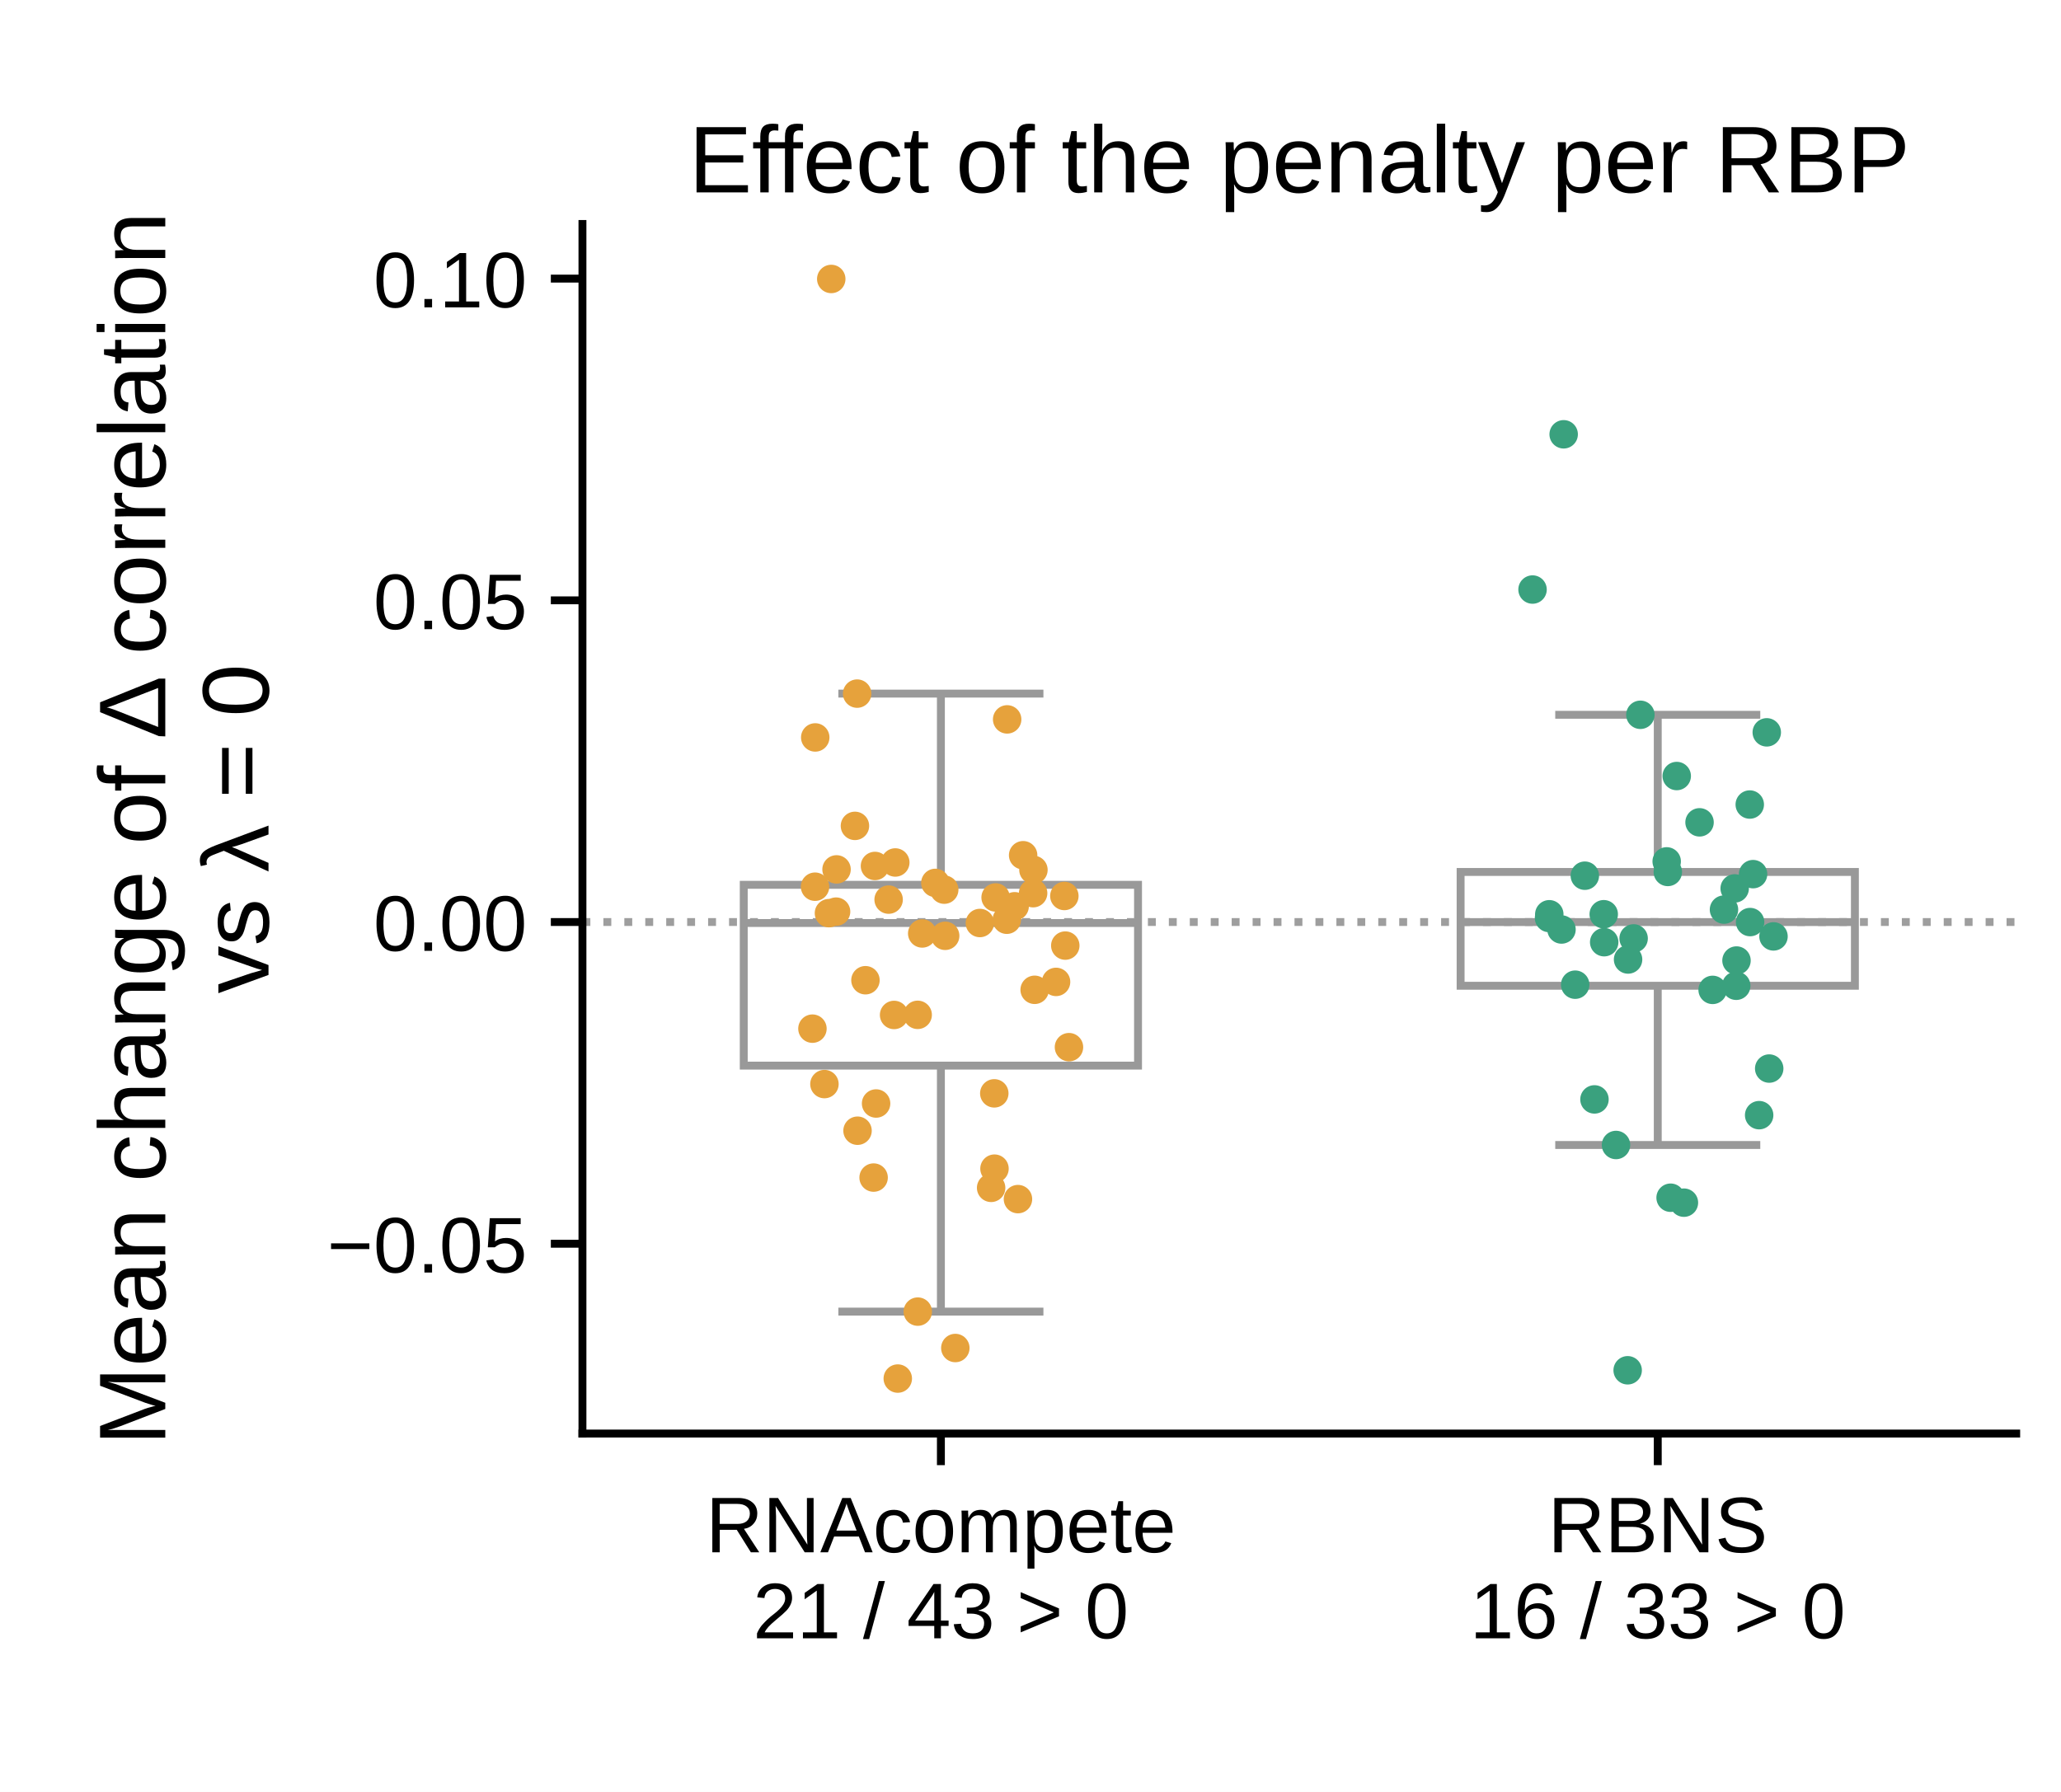
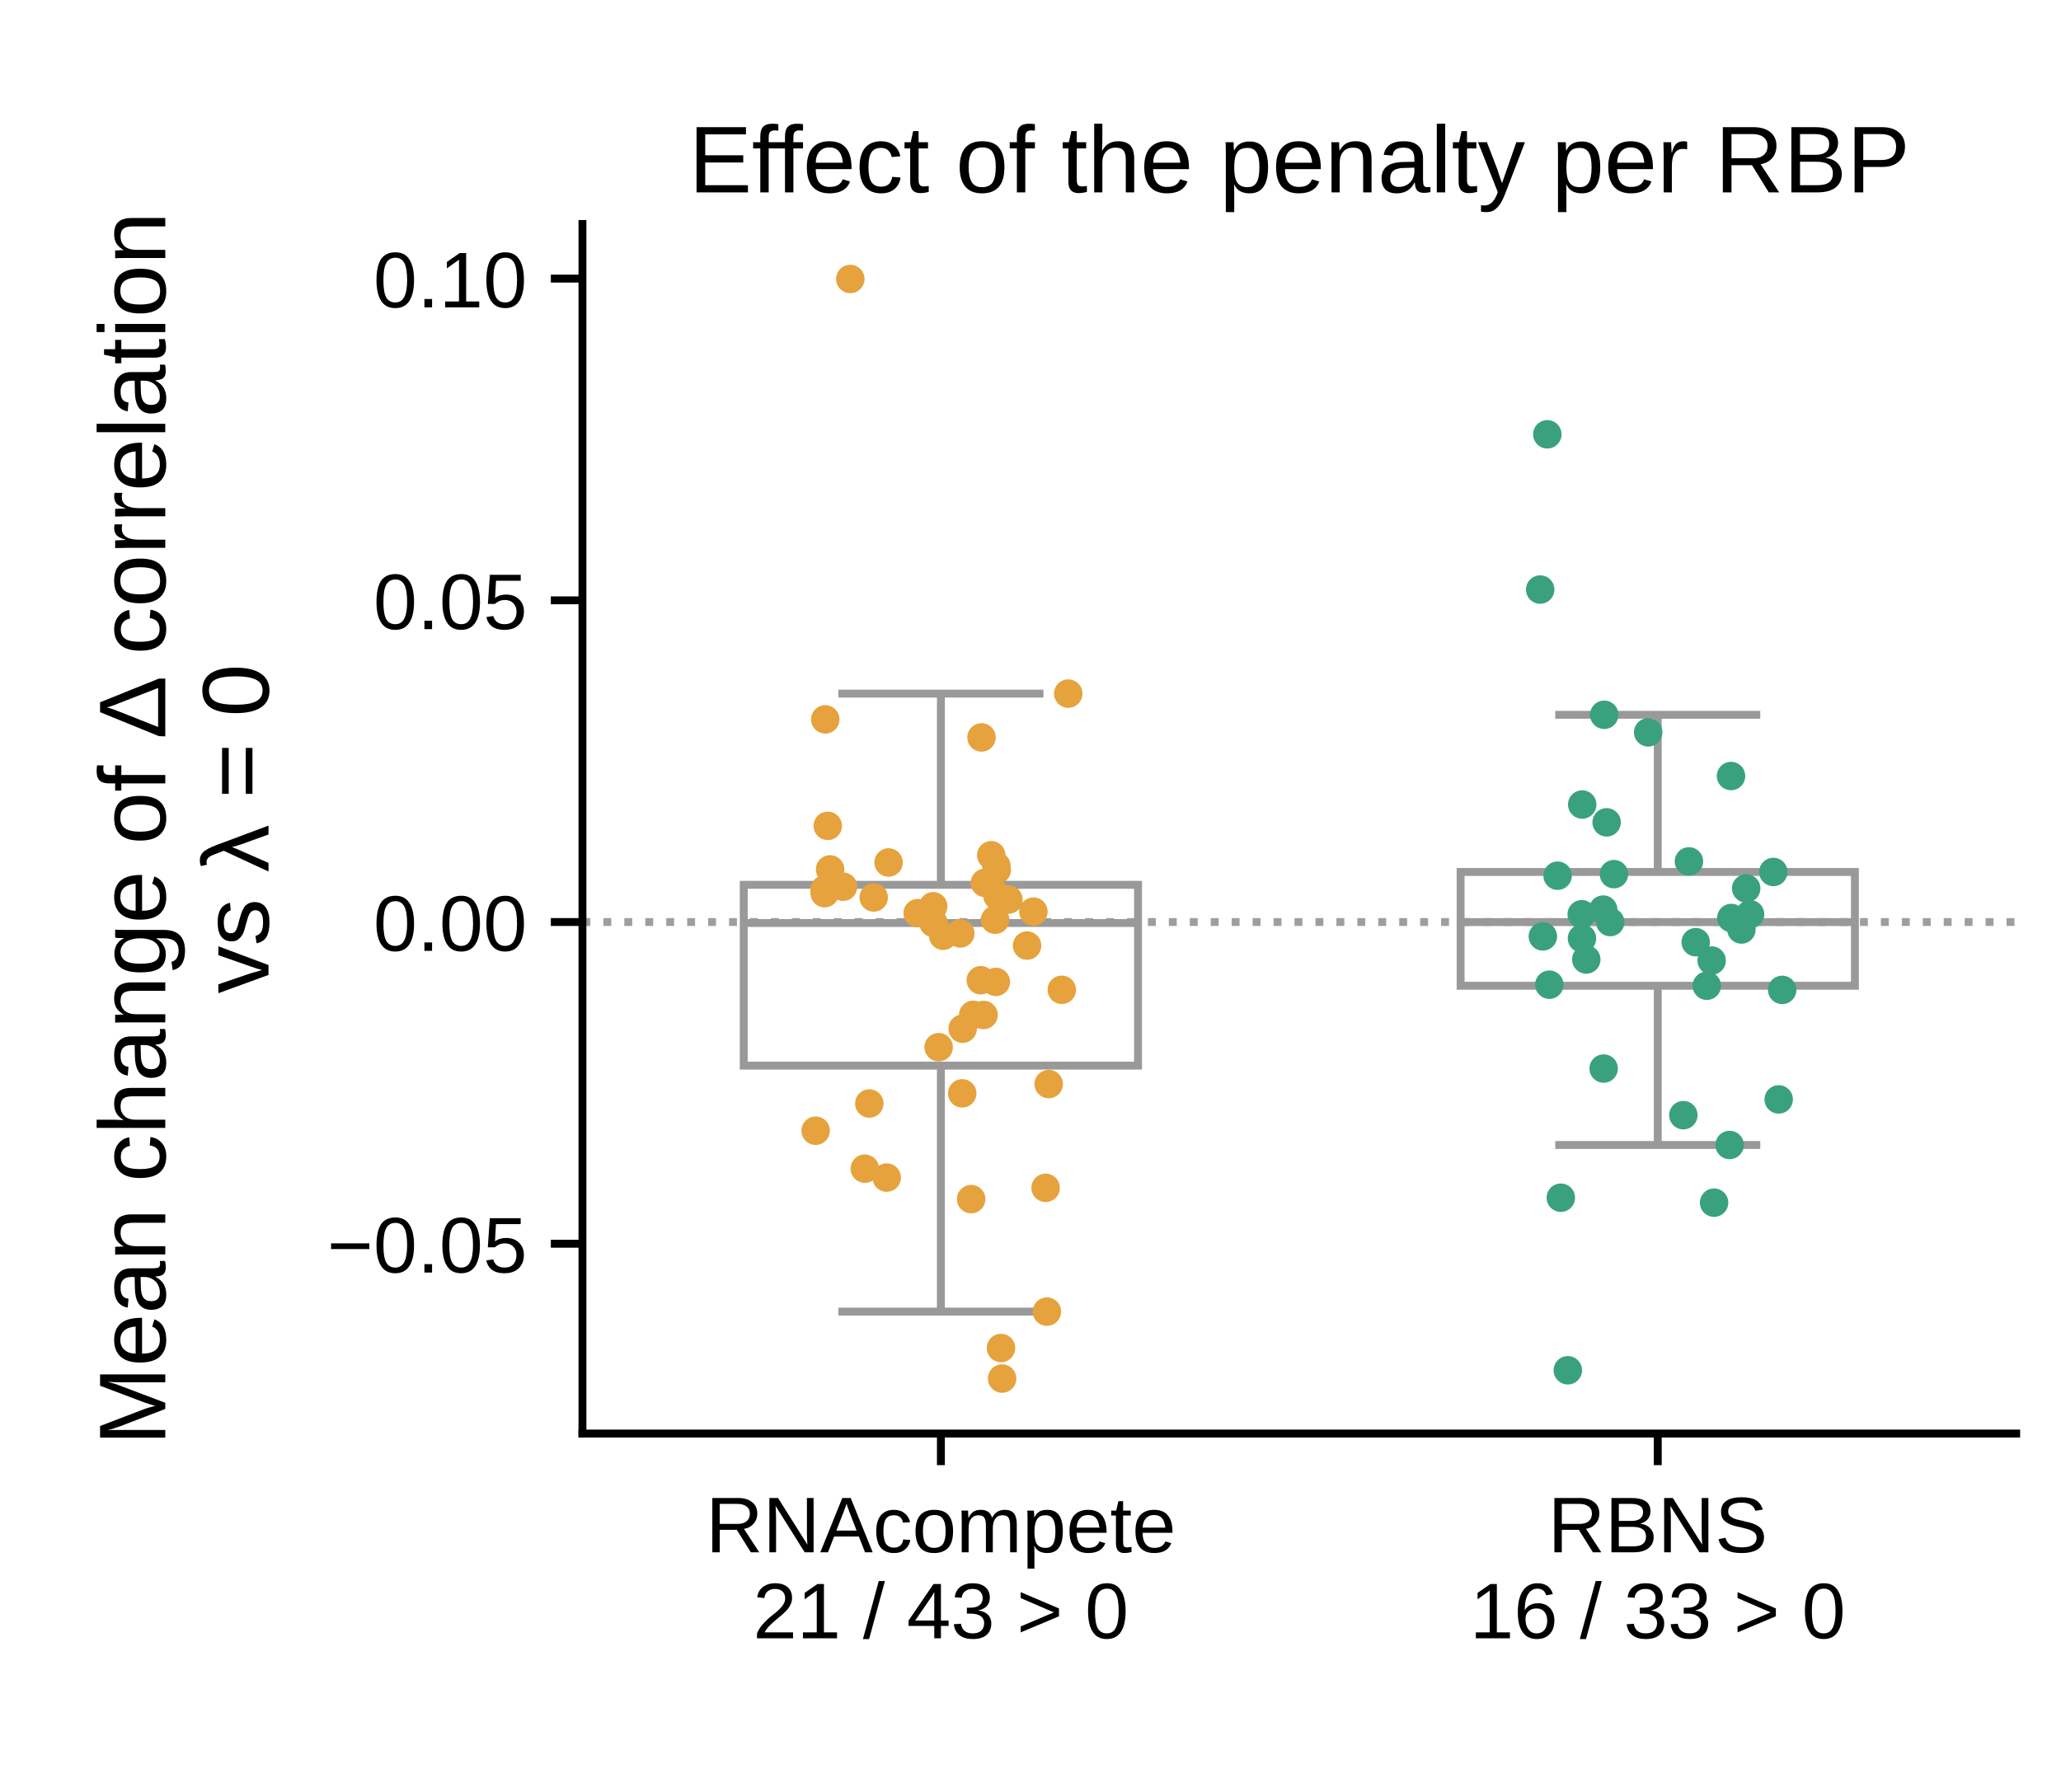
<svg xmlns="http://www.w3.org/2000/svg" xmlns:xlink="http://www.w3.org/1999/xlink" width="130.394pt" height="113.386pt" viewBox="0 0 130.394 113.386" version="1.1">
  <defs>
    <style type="text/css">*{stroke-linejoin: round; stroke-linecap: butt}</style>
  </defs>
  <g id="figure_1">
    <g id="patch_1">
      <path d="M 0 113.386  L 130.394 113.386  L 130.394 0  L 0 0  z " style="fill: #ffffff" />
    </g>
    <g id="axes_1">
      <g id="patch_2">
        <path d="M 36.85 90.709  L 127.559 90.709  L 127.559 14.173  L 36.85 14.173  z " style="fill: #ffffff" />
      </g>
      <g id="matplotlib.axis_1">
        <g id="xtick_1">
          <g id="line2d_1">
            <defs>
              <path id="me5752a31cb" d="M 0 0  L 0 2  " style="stroke: #000000; stroke-width: 0.5" />
            </defs>
            <g>
              <use xlink:href="#me5752a31cb" x="59.528" y="90.709" style="stroke: #000000; stroke-width: 0.5" />
            </g>
          </g>
          <g id="text_1">
            <text style="font-size: 5px; font-family: 'Arial', 'Helvetica', 'Liberation Sans', sans-serif" transform="translate(44.66115 98.22355)">RNAcompete</text>
            <text style="font-size: 5px; font-family: 'Arial', 'Helvetica', 'Liberation Sans', sans-serif" transform="translate(47.64357 103.6654)">21 / 43 &gt; 0</text>
          </g>
        </g>
        <g id="xtick_2">
          <g id="line2d_2">
            <g>
              <use xlink:href="#me5752a31cb" x="104.882" y="90.709" style="stroke: #000000; stroke-width: 0.5" />
            </g>
          </g>
          <g id="text_2">
            <text style="font-size: 5px; font-family: 'Arial', 'Helvetica', 'Liberation Sans', sans-serif" transform="translate(97.9358 98.22355)">RBNS</text>
            <text style="font-size: 5px; font-family: 'Arial', 'Helvetica', 'Liberation Sans', sans-serif" transform="translate(92.99791 103.6654)">16 / 33 &gt; 0</text>
          </g>
        </g>
      </g>
      <g id="matplotlib.axis_2">
        <g id="ytick_1">
          <g id="line2d_3">
            <defs>
              <path id="me5e452b302" d="M 0 0  L -2 0  " style="stroke: #000000; stroke-width: 0.5" />
            </defs>
            <g>
              <use xlink:href="#me5e452b302" x="36.85" y="78.698" style="stroke: #000000; stroke-width: 0.5" />
            </g>
          </g>
          <g id="text_3">
            <text style="font-size: 5px; font-family: 'Arial', 'Helvetica', 'Liberation Sans', sans-serif; text-anchor: end" x="33.35" y="80.518" transform="rotate(-0 33.35039 80.51799)">−0.05</text>
          </g>
        </g>
        <g id="ytick_2">
          <g id="line2d_4">
            <g>
              <use xlink:href="#me5e452b302" x="36.85" y="58.342" style="stroke: #000000; stroke-width: 0.5" />
            </g>
          </g>
          <g id="text_4">
            <text style="font-size: 5px; font-family: 'Arial', 'Helvetica', 'Liberation Sans', sans-serif; text-anchor: end" x="33.35" y="60.162" transform="rotate(-0 33.35039 60.16195)">0.00</text>
          </g>
        </g>
        <g id="ytick_3">
          <g id="line2d_5">
            <g>
              <use xlink:href="#me5e452b302" x="36.85" y="37.986" style="stroke: #000000; stroke-width: 0.5" />
            </g>
          </g>
          <g id="text_5">
            <text style="font-size: 5px; font-family: 'Arial', 'Helvetica', 'Liberation Sans', sans-serif; text-anchor: end" x="33.35" y="39.806" transform="rotate(-0 33.35039 39.80591)">0.05</text>
          </g>
        </g>
        <g id="ytick_4">
          <g id="line2d_6">
            <g>
              <use xlink:href="#me5e452b302" x="36.85" y="17.63" style="stroke: #000000; stroke-width: 0.5" />
            </g>
          </g>
          <g id="text_6">
            <text style="font-size: 5px; font-family: 'Arial', 'Helvetica', 'Liberation Sans', sans-serif; text-anchor: end" x="33.35" y="19.45" transform="rotate(-0 33.35039 19.44987)">0.10</text>
          </g>
        </g>
        <g id="text_7">
          <text style="font-size: 6px; font-family: 'Arial', 'Helvetica', 'Liberation Sans', sans-serif" transform="translate(10.45682 91.46579) rotate(-90)">Mean change of Δ correlation</text>
          <text style="font-size: 6px; font-family: 'Arial', 'Helvetica', 'Liberation Sans', sans-serif" transform="translate(16.98721 62.86173) rotate(-90)">vs λ = 0</text>
        </g>
      </g>
      <g id="patch_3">
        <path d="M 47.055 67.428  L 72 67.428  L 72 55.987  L 47.055 55.987  L 47.055 67.428  z " clip-path="url(#p0f670dcd23)" style="fill: #ffffff; stroke: #999999; stroke-width: 0.5; stroke-linejoin: miter" />
      </g>
      <g id="line2d_7">
        <path d="M 59.528 67.428  L 59.528 82.994  " clip-path="url(#p0f670dcd23)" style="fill: none; stroke: #999999; stroke-width: 0.5" />
      </g>
      <g id="line2d_8">
        <path d="M 59.528 55.987  L 59.528 43.889  " clip-path="url(#p0f670dcd23)" style="fill: none; stroke: #999999; stroke-width: 0.5" />
      </g>
      <g id="line2d_9">
        <path d="M 53.291 82.994  L 65.764 82.994  " clip-path="url(#p0f670dcd23)" style="fill: none; stroke: #999999; stroke-width: 0.5; stroke-linecap: square" />
      </g>
      <g id="line2d_10">
        <path d="M 53.291 43.889  L 65.764 43.889  " clip-path="url(#p0f670dcd23)" style="fill: none; stroke: #999999; stroke-width: 0.5; stroke-linecap: square" />
      </g>
      <g id="patch_4">
        <path d="M 92.409 62.375  L 117.354 62.375  L 117.354 55.174  L 92.409 55.174  L 92.409 62.375  z " clip-path="url(#p0f670dcd23)" style="fill: #ffffff; stroke: #999999; stroke-width: 0.5; stroke-linejoin: miter" />
      </g>
      <g id="line2d_11">
        <path d="M 104.882 62.375  L 104.882 72.45  " clip-path="url(#p0f670dcd23)" style="fill: none; stroke: #999999; stroke-width: 0.5" />
      </g>
      <g id="line2d_12">
        <path d="M 104.882 55.174  L 104.882 45.229  " clip-path="url(#p0f670dcd23)" style="fill: none; stroke: #999999; stroke-width: 0.5" />
      </g>
      <g id="line2d_13">
        <path d="M 98.646 72.45  L 111.118 72.45  " clip-path="url(#p0f670dcd23)" style="fill: none; stroke: #999999; stroke-width: 0.5; stroke-linecap: square" />
      </g>
      <g id="line2d_14">
        <path d="M 98.646 45.229  L 111.118 45.229  " clip-path="url(#p0f670dcd23)" style="fill: none; stroke: #999999; stroke-width: 0.5; stroke-linecap: square" />
      </g>
      <g id="line2d_15">
        <path d="M 36.85 58.342  L 127.559 58.342  " clip-path="url(#p0f670dcd23)" style="fill: none; stroke-dasharray: 0.5,0.825; stroke-dashoffset: 0; stroke: #9e9e9e; stroke-width: 0.5" />
      </g>
      <g id="line2d_16">
        <path d="M 47.055 58.404  L 72 58.404  " clip-path="url(#p0f670dcd23)" style="fill: none; stroke: #999999; stroke-width: 0.5" />
      </g>
      <g id="line2d_17">
        <path d="M 92.409 58.345  L 117.354 58.345  " clip-path="url(#p0f670dcd23)" style="fill: none; stroke: #999999; stroke-width: 0.5" />
      </g>
      <g id="patch_5">
        <path d="M 36.85 90.709  L 36.85 14.173  " style="fill: none; stroke: #000000; stroke-width: 0.5; stroke-linejoin: miter; stroke-linecap: square" />
      </g>
      <g id="patch_6">
        <path d="M 36.85 90.709  L 127.559 90.709  " style="fill: none; stroke: #000000; stroke-width: 0.5; stroke-linejoin: miter; stroke-linecap: square" />
      </g>
      <g id="PathCollection_1">
        <defs>
          <path id="C0_0_86c91775e8" d="M 0 0.9  C 0.239 0.9 0.468 0.805 0.636 0.636  C 0.805 0.468 0.9 0.239 0.9 -0  C 0.9 -0.239 0.805 -0.468 0.636 -0.636  C 0.468 -0.805 0.239 -0.9 0 -0.9  C -0.239 -0.9 -0.468 -0.805 -0.636 -0.636  C -0.805 -0.468 -0.9 -0.239 -0.9 0  C -0.9 0.239 -0.805 0.468 -0.636 0.636  C -0.468 0.805 -0.239 0.9 0 0.9  z " />
        </defs>
        <g clip-path="url(#p0f670dcd23)">
-           <use xlink:href="#C0_0_86c91775e8" x="52.591" y="17.652" style="fill: #e6a23c" />
-         </g>
-         <g clip-path="url(#p0f670dcd23)">
-           <use xlink:href="#C0_0_86c91775e8" x="52.446" y="57.781" style="fill: #e6a23c" />
-         </g>
-         <g clip-path="url(#p0f670dcd23)">
-           <use xlink:href="#C0_0_86c91775e8" x="64.404" y="75.875" style="fill: #e6a23c" />
-         </g>
-         <g clip-path="url(#p0f670dcd23)">
-           <use xlink:href="#C0_0_86c91775e8" x="59.799" y="59.214" style="fill: #e6a23c" />
-         </g>
-         <g clip-path="url(#p0f670dcd23)">
-           <use xlink:href="#C0_0_86c91775e8" x="51.401" y="65.089" style="fill: #e6a23c" />
-         </g>
-         <g clip-path="url(#p0f670dcd23)">
-           <use xlink:href="#C0_0_86c91775e8" x="54.09" y="52.258" style="fill: #e6a23c" />
-         </g>
-         <g clip-path="url(#p0f670dcd23)">
-           <use xlink:href="#C0_0_86c91775e8" x="63.72" y="45.52" style="fill: #e6a23c" />
-         </g>
-         <g clip-path="url(#p0f670dcd23)">
-           <use xlink:href="#C0_0_86c91775e8" x="54.755" y="62.025" style="fill: #e6a23c" />
-         </g>
-         <g clip-path="url(#p0f670dcd23)">
-           <use xlink:href="#C0_0_86c91775e8" x="51.578" y="46.662" style="fill: #e6a23c" />
-         </g>
-         <g clip-path="url(#p0f670dcd23)">
-           <use xlink:href="#C0_0_86c91775e8" x="56.221" y="56.923" style="fill: #e6a23c" />
-         </g>
-         <g clip-path="url(#p0f670dcd23)">
-           <use xlink:href="#C0_0_86c91775e8" x="63.697" y="58.197" style="fill: #e6a23c" />
-         </g>
-         <g clip-path="url(#p0f670dcd23)">
-           <use xlink:href="#C0_0_86c91775e8" x="58.059" y="64.215" style="fill: #e6a23c" />
-         </g>
-         <g clip-path="url(#p0f670dcd23)">
-           <use xlink:href="#C0_0_86c91775e8" x="65.363" y="56.517" style="fill: #e6a23c" />
-         </g>
-         <g clip-path="url(#p0f670dcd23)">
-           <use xlink:href="#C0_0_86c91775e8" x="59.178" y="55.867" style="fill: #e6a23c" />
-         </g>
-         <g clip-path="url(#p0f670dcd23)">
-           <use xlink:href="#C0_0_86c91775e8" x="65.383" y="55.043" style="fill: #e6a23c" />
-         </g>
-         <g clip-path="url(#p0f670dcd23)">
-           <use xlink:href="#C0_0_86c91775e8" x="52.16" y="68.596" style="fill: #e6a23c" />
-         </g>
-         <g clip-path="url(#p0f670dcd23)">
-           <use xlink:href="#C0_0_86c91775e8" x="62.99" y="56.787" style="fill: #e6a23c" />
-         </g>
-         <g clip-path="url(#p0f670dcd23)">
-           <use xlink:href="#C0_0_86c91775e8" x="67.631" y="66.261" style="fill: #e6a23c" />
-         </g>
-         <g clip-path="url(#p0f670dcd23)">
-           <use xlink:href="#C0_0_86c91775e8" x="67.398" y="59.833" style="fill: #e6a23c" />
-         </g>
-         <g clip-path="url(#p0f670dcd23)">
-           <use xlink:href="#C0_0_86c91775e8" x="55.428" y="69.825" style="fill: #e6a23c" />
-         </g>
-         <g clip-path="url(#p0f670dcd23)">
-           <use xlink:href="#C0_0_86c91775e8" x="64.731" y="54.116" style="fill: #e6a23c" />
-         </g>
-         <g clip-path="url(#p0f670dcd23)">
-           <use xlink:href="#C0_0_86c91775e8" x="52.896" y="57.685" style="fill: #e6a23c" />
-         </g>
-         <g clip-path="url(#p0f670dcd23)">
-           <use xlink:href="#C0_0_86c91775e8" x="51.566" y="56.107" style="fill: #e6a23c" />
-         </g>
-         <g clip-path="url(#p0f670dcd23)">
-           <use xlink:href="#C0_0_86c91775e8" x="61.994" y="58.404" style="fill: #e6a23c" />
-         </g>
-         <g clip-path="url(#p0f670dcd23)">
-           <use xlink:href="#C0_0_86c91775e8" x="56.643" y="54.574" style="fill: #e6a23c" />
-         </g>
-         <g clip-path="url(#p0f670dcd23)">
-           <use xlink:href="#C0_0_86c91775e8" x="66.814" y="62.131" style="fill: #e6a23c" />
-         </g>
-         <g clip-path="url(#p0f670dcd23)">
-           <use xlink:href="#C0_0_86c91775e8" x="52.926" y="55.012" style="fill: #e6a23c" />
-         </g>
-         <g clip-path="url(#p0f670dcd23)">
-           <use xlink:href="#C0_0_86c91775e8" x="59.739" y="56.293" style="fill: #e6a23c" />
-         </g>
-         <g clip-path="url(#p0f670dcd23)">
-           <use xlink:href="#C0_0_86c91775e8" x="64.194" y="57.346" style="fill: #e6a23c" />
-         </g>
-         <g clip-path="url(#p0f670dcd23)">
-           <use xlink:href="#C0_0_86c91775e8" x="54.229" y="43.889" style="fill: #e6a23c" />
-         </g>
-         <g clip-path="url(#p0f670dcd23)">
-           <use xlink:href="#C0_0_86c91775e8" x="62.906" y="69.183" style="fill: #e6a23c" />
-         </g>
-         <g clip-path="url(#p0f670dcd23)">
-           <use xlink:href="#C0_0_86c91775e8" x="55.357" y="54.795" style="fill: #e6a23c" />
-         </g>
-         <g clip-path="url(#p0f670dcd23)">
-           <use xlink:href="#C0_0_86c91775e8" x="58.346" y="59.065" style="fill: #e6a23c" />
-         </g>
-         <g clip-path="url(#p0f670dcd23)">
-           <use xlink:href="#C0_0_86c91775e8" x="58.066" y="82.994" style="fill: #e6a23c" />
-         </g>
-         <g clip-path="url(#p0f670dcd23)">
-           <use xlink:href="#C0_0_86c91775e8" x="62.919" y="73.948" style="fill: #e6a23c" />
-         </g>
-         <g clip-path="url(#p0f670dcd23)">
-           <use xlink:href="#C0_0_86c91775e8" x="56.567" y="64.222" style="fill: #e6a23c" />
-         </g>
-         <g clip-path="url(#p0f670dcd23)">
-           <use xlink:href="#C0_0_86c91775e8" x="55.271" y="74.512" style="fill: #e6a23c" />
-         </g>
-         <g clip-path="url(#p0f670dcd23)">
-           <use xlink:href="#C0_0_86c91775e8" x="56.8" y="87.23" style="fill: #e6a23c" />
-         </g>
-         <g clip-path="url(#p0f670dcd23)">
-           <use xlink:href="#C0_0_86c91775e8" x="65.46" y="62.631" style="fill: #e6a23c" />
-         </g>
-         <g clip-path="url(#p0f670dcd23)">
-           <use xlink:href="#C0_0_86c91775e8" x="62.706" y="75.162" style="fill: #e6a23c" />
-         </g>
-         <g clip-path="url(#p0f670dcd23)">
-           <use xlink:href="#C0_0_86c91775e8" x="60.441" y="85.297" style="fill: #e6a23c" />
-         </g>
-         <g clip-path="url(#p0f670dcd23)">
-           <use xlink:href="#C0_0_86c91775e8" x="67.339" y="56.694" style="fill: #e6a23c" />
-         </g>
-         <g clip-path="url(#p0f670dcd23)">
-           <use xlink:href="#C0_0_86c91775e8" x="54.254" y="71.547" style="fill: #e6a23c" />
+           <use xlink:href="#C0_0_86c91775e8" x="53.797" y="17.652" style="fill: #e6a23c" />
+         </g>
+         <g clip-path="url(#p0f670dcd23)">
+           <use xlink:href="#C0_0_86c91775e8" x="58.059" y="57.781" style="fill: #e6a23c" />
+         </g>
+         <g clip-path="url(#p0f670dcd23)">
+           <use xlink:href="#C0_0_86c91775e8" x="61.444" y="75.875" style="fill: #e6a23c" />
+         </g>
+         <g clip-path="url(#p0f670dcd23)">
+           <use xlink:href="#C0_0_86c91775e8" x="59.671" y="59.214" style="fill: #e6a23c" />
+         </g>
+         <g clip-path="url(#p0f670dcd23)">
+           <use xlink:href="#C0_0_86c91775e8" x="60.905" y="65.089" style="fill: #e6a23c" />
+         </g>
+         <g clip-path="url(#p0f670dcd23)">
+           <use xlink:href="#C0_0_86c91775e8" x="52.371" y="52.258" style="fill: #e6a23c" />
+         </g>
+         <g clip-path="url(#p0f670dcd23)">
+           <use xlink:href="#C0_0_86c91775e8" x="52.213" y="45.52" style="fill: #e6a23c" />
+         </g>
+         <g clip-path="url(#p0f670dcd23)">
+           <use xlink:href="#C0_0_86c91775e8" x="62.051" y="62.025" style="fill: #e6a23c" />
+         </g>
+         <g clip-path="url(#p0f670dcd23)">
+           <use xlink:href="#C0_0_86c91775e8" x="62.097" y="46.662" style="fill: #e6a23c" />
+         </g>
+         <g clip-path="url(#p0f670dcd23)">
+           <use xlink:href="#C0_0_86c91775e8" x="63.802" y="56.923" style="fill: #e6a23c" />
+         </g>
+         <g clip-path="url(#p0f670dcd23)">
+           <use xlink:href="#C0_0_86c91775e8" x="62.959" y="58.197" style="fill: #e6a23c" />
+         </g>
+         <g clip-path="url(#p0f670dcd23)">
+           <use xlink:href="#C0_0_86c91775e8" x="61.574" y="64.215" style="fill: #e6a23c" />
+         </g>
+         <g clip-path="url(#p0f670dcd23)">
+           <use xlink:href="#C0_0_86c91775e8" x="52.175" y="56.517" style="fill: #e6a23c" />
+         </g>
+         <g clip-path="url(#p0f670dcd23)">
+           <use xlink:href="#C0_0_86c91775e8" x="62.314" y="55.867" style="fill: #e6a23c" />
+         </g>
+         <g clip-path="url(#p0f670dcd23)">
+           <use xlink:href="#C0_0_86c91775e8" x="63.062" y="55.043" style="fill: #e6a23c" />
+         </g>
+         <g clip-path="url(#p0f670dcd23)">
+           <use xlink:href="#C0_0_86c91775e8" x="66.349" y="68.596" style="fill: #e6a23c" />
+         </g>
+         <g clip-path="url(#p0f670dcd23)">
+           <use xlink:href="#C0_0_86c91775e8" x="55.278" y="56.787" style="fill: #e6a23c" />
+         </g>
+         <g clip-path="url(#p0f670dcd23)">
+           <use xlink:href="#C0_0_86c91775e8" x="59.386" y="66.261" style="fill: #e6a23c" />
+         </g>
+         <g clip-path="url(#p0f670dcd23)">
+           <use xlink:href="#C0_0_86c91775e8" x="64.981" y="59.833" style="fill: #e6a23c" />
+         </g>
+         <g clip-path="url(#p0f670dcd23)">
+           <use xlink:href="#C0_0_86c91775e8" x="54.999" y="69.825" style="fill: #e6a23c" />
+         </g>
+         <g clip-path="url(#p0f670dcd23)">
+           <use xlink:href="#C0_0_86c91775e8" x="62.713" y="54.116" style="fill: #e6a23c" />
+         </g>
+         <g clip-path="url(#p0f670dcd23)">
+           <use xlink:href="#C0_0_86c91775e8" x="65.381" y="57.685" style="fill: #e6a23c" />
+         </g>
+         <g clip-path="url(#p0f670dcd23)">
+           <use xlink:href="#C0_0_86c91775e8" x="53.34" y="56.107" style="fill: #e6a23c" />
+         </g>
+         <g clip-path="url(#p0f670dcd23)">
+           <use xlink:href="#C0_0_86c91775e8" x="59.063" y="58.404" style="fill: #e6a23c" />
+         </g>
+         <g clip-path="url(#p0f670dcd23)">
+           <use xlink:href="#C0_0_86c91775e8" x="56.218" y="54.574" style="fill: #e6a23c" />
+         </g>
+         <g clip-path="url(#p0f670dcd23)">
+           <use xlink:href="#C0_0_86c91775e8" x="63.004" y="62.131" style="fill: #e6a23c" />
+         </g>
+         <g clip-path="url(#p0f670dcd23)">
+           <use xlink:href="#C0_0_86c91775e8" x="52.517" y="55.012" style="fill: #e6a23c" />
+         </g>
+         <g clip-path="url(#p0f670dcd23)">
+           <use xlink:href="#C0_0_86c91775e8" x="52.169" y="56.293" style="fill: #e6a23c" />
+         </g>
+         <g clip-path="url(#p0f670dcd23)">
+           <use xlink:href="#C0_0_86c91775e8" x="59.04" y="57.346" style="fill: #e6a23c" />
+         </g>
+         <g clip-path="url(#p0f670dcd23)">
+           <use xlink:href="#C0_0_86c91775e8" x="67.586" y="43.889" style="fill: #e6a23c" />
+         </g>
+         <g clip-path="url(#p0f670dcd23)">
+           <use xlink:href="#C0_0_86c91775e8" x="60.877" y="69.183" style="fill: #e6a23c" />
+         </g>
+         <g clip-path="url(#p0f670dcd23)">
+           <use xlink:href="#C0_0_86c91775e8" x="63.038" y="54.795" style="fill: #e6a23c" />
+         </g>
+         <g clip-path="url(#p0f670dcd23)">
+           <use xlink:href="#C0_0_86c91775e8" x="60.756" y="59.065" style="fill: #e6a23c" />
+         </g>
+         <g clip-path="url(#p0f670dcd23)">
+           <use xlink:href="#C0_0_86c91775e8" x="66.235" y="82.994" style="fill: #e6a23c" />
+         </g>
+         <g clip-path="url(#p0f670dcd23)">
+           <use xlink:href="#C0_0_86c91775e8" x="54.716" y="73.948" style="fill: #e6a23c" />
+         </g>
+         <g clip-path="url(#p0f670dcd23)">
+           <use xlink:href="#C0_0_86c91775e8" x="62.228" y="64.222" style="fill: #e6a23c" />
+         </g>
+         <g clip-path="url(#p0f670dcd23)">
+           <use xlink:href="#C0_0_86c91775e8" x="56.1" y="74.512" style="fill: #e6a23c" />
+         </g>
+         <g clip-path="url(#p0f670dcd23)">
+           <use xlink:href="#C0_0_86c91775e8" x="63.401" y="87.23" style="fill: #e6a23c" />
+         </g>
+         <g clip-path="url(#p0f670dcd23)">
+           <use xlink:href="#C0_0_86c91775e8" x="67.177" y="62.631" style="fill: #e6a23c" />
+         </g>
+         <g clip-path="url(#p0f670dcd23)">
+           <use xlink:href="#C0_0_86c91775e8" x="66.154" y="75.162" style="fill: #e6a23c" />
+         </g>
+         <g clip-path="url(#p0f670dcd23)">
+           <use xlink:href="#C0_0_86c91775e8" x="63.331" y="85.297" style="fill: #e6a23c" />
+         </g>
+         <g clip-path="url(#p0f670dcd23)">
+           <use xlink:href="#C0_0_86c91775e8" x="63.111" y="56.694" style="fill: #e6a23c" />
+         </g>
+         <g clip-path="url(#p0f670dcd23)">
+           <use xlink:href="#C0_0_86c91775e8" x="51.605" y="71.547" style="fill: #e6a23c" />
        </g>
      </g>
      <g id="PathCollection_2">
        <defs>
          <path id="C1_0_86c91775e8" d="M 0 0.9  C 0.239 0.9 0.468 0.805 0.636 0.636  C 0.805 0.468 0.9 0.239 0.9 -0  C 0.9 -0.239 0.805 -0.468 0.636 -0.636  C 0.468 -0.805 0.239 -0.9 0 -0.9  C -0.239 -0.9 -0.468 -0.805 -0.636 -0.636  C -0.805 -0.468 -0.9 -0.239 -0.9 0  C -0.9 0.239 -0.805 0.468 -0.636 0.636  C -0.468 0.805 -0.239 0.9 0 0.9  z " />
        </defs>
        <g clip-path="url(#p0f670dcd23)">
-           <use xlink:href="#C1_0_86c91775e8" x="98.929" y="27.481" style="fill: #3aa17e" />
-         </g>
-         <g clip-path="url(#p0f670dcd23)">
-           <use xlink:href="#C1_0_86c91775e8" x="96.96" y="37.304" style="fill: #3aa17e" />
-         </g>
-         <g clip-path="url(#p0f670dcd23)">
-           <use xlink:href="#C1_0_86c91775e8" x="110.703" y="50.908" style="fill: #3aa17e" />
-         </g>
-         <g clip-path="url(#p0f670dcd23)">
-           <use xlink:href="#C1_0_86c91775e8" x="99.658" y="62.307" style="fill: #3aa17e" />
-         </g>
-         <g clip-path="url(#p0f670dcd23)">
-           <use xlink:href="#C1_0_86c91775e8" x="109.072" y="57.556" style="fill: #3aa17e" />
-         </g>
-         <g clip-path="url(#p0f670dcd23)">
-           <use xlink:href="#C1_0_86c91775e8" x="103.783" y="45.229" style="fill: #3aa17e" />
-         </g>
-         <g clip-path="url(#p0f670dcd23)">
-           <use xlink:href="#C1_0_86c91775e8" x="106.082" y="49.104" style="fill: #3aa17e" />
-         </g>
-         <g clip-path="url(#p0f670dcd23)">
-           <use xlink:href="#C1_0_86c91775e8" x="111.933" y="67.614" style="fill: #3aa17e" />
-         </g>
-         <g clip-path="url(#p0f670dcd23)">
-           <use xlink:href="#C1_0_86c91775e8" x="109.847" y="62.375" style="fill: #3aa17e" />
-         </g>
-         <g clip-path="url(#p0f670dcd23)">
-           <use xlink:href="#C1_0_86c91775e8" x="111.779" y="46.34" style="fill: #3aa17e" />
-         </g>
-         <g clip-path="url(#p0f670dcd23)">
-           <use xlink:href="#C1_0_86c91775e8" x="98.02" y="57.851" style="fill: #3aa17e" />
-         </g>
-         <g clip-path="url(#p0f670dcd23)">
-           <use xlink:href="#C1_0_86c91775e8" x="98.004" y="58.087" style="fill: #3aa17e" />
-         </g>
-         <g clip-path="url(#p0f670dcd23)">
-           <use xlink:href="#C1_0_86c91775e8" x="107.526" y="52.034" style="fill: #3aa17e" />
-         </g>
-         <g clip-path="url(#p0f670dcd23)">
-           <use xlink:href="#C1_0_86c91775e8" x="112.205" y="59.252" style="fill: #3aa17e" />
-         </g>
-         <g clip-path="url(#p0f670dcd23)">
-           <use xlink:href="#C1_0_86c91775e8" x="103.355" y="59.379" style="fill: #3aa17e" />
-         </g>
-         <g clip-path="url(#p0f670dcd23)">
-           <use xlink:href="#C1_0_86c91775e8" x="98.792" y="58.815" style="fill: #3aa17e" />
-         </g>
-         <g clip-path="url(#p0f670dcd23)">
-           <use xlink:href="#C1_0_86c91775e8" x="105.518" y="55.174" style="fill: #3aa17e" />
-         </g>
-         <g clip-path="url(#p0f670dcd23)">
-           <use xlink:href="#C1_0_86c91775e8" x="100.269" y="55.411" style="fill: #3aa17e" />
-         </g>
-         <g clip-path="url(#p0f670dcd23)">
-           <use xlink:href="#C1_0_86c91775e8" x="109.864" y="60.779" style="fill: #3aa17e" />
-         </g>
-         <g clip-path="url(#p0f670dcd23)">
-           <use xlink:href="#C1_0_86c91775e8" x="108.354" y="62.636" style="fill: #3aa17e" />
-         </g>
-         <g clip-path="url(#p0f670dcd23)">
-           <use xlink:href="#C1_0_86c91775e8" x="110.912" y="55.312" style="fill: #3aa17e" />
-         </g>
-         <g clip-path="url(#p0f670dcd23)">
-           <use xlink:href="#C1_0_86c91775e8" x="109.749" y="56.215" style="fill: #3aa17e" />
-         </g>
-         <g clip-path="url(#p0f670dcd23)">
-           <use xlink:href="#C1_0_86c91775e8" x="101.464" y="57.849" style="fill: #3aa17e" />
-         </g>
-         <g clip-path="url(#p0f670dcd23)">
-           <use xlink:href="#C1_0_86c91775e8" x="105.447" y="54.505" style="fill: #3aa17e" />
-         </g>
-         <g clip-path="url(#p0f670dcd23)">
-           <use xlink:href="#C1_0_86c91775e8" x="101.493" y="59.618" style="fill: #3aa17e" />
-         </g>
-         <g clip-path="url(#p0f670dcd23)">
-           <use xlink:href="#C1_0_86c91775e8" x="110.724" y="58.345" style="fill: #3aa17e" />
-         </g>
-         <g clip-path="url(#p0f670dcd23)">
-           <use xlink:href="#C1_0_86c91775e8" x="100.878" y="69.566" style="fill: #3aa17e" />
-         </g>
-         <g clip-path="url(#p0f670dcd23)">
-           <use xlink:href="#C1_0_86c91775e8" x="111.297" y="70.563" style="fill: #3aa17e" />
-         </g>
-         <g clip-path="url(#p0f670dcd23)">
-           <use xlink:href="#C1_0_86c91775e8" x="103.004" y="60.713" style="fill: #3aa17e" />
-         </g>
-         <g clip-path="url(#p0f670dcd23)">
-           <use xlink:href="#C1_0_86c91775e8" x="106.537" y="76.1" style="fill: #3aa17e" />
-         </g>
-         <g clip-path="url(#p0f670dcd23)">
-           <use xlink:href="#C1_0_86c91775e8" x="105.695" y="75.787" style="fill: #3aa17e" />
-         </g>
-         <g clip-path="url(#p0f670dcd23)">
-           <use xlink:href="#C1_0_86c91775e8" x="102.978" y="86.706" style="fill: #3aa17e" />
-         </g>
-         <g clip-path="url(#p0f670dcd23)">
-           <use xlink:href="#C1_0_86c91775e8" x="102.241" y="72.45" style="fill: #3aa17e" />
+           <use xlink:href="#C1_0_86c91775e8" x="97.895" y="27.481" style="fill: #3aa17e" />
+         </g>
+         <g clip-path="url(#p0f670dcd23)">
+           <use xlink:href="#C1_0_86c91775e8" x="97.444" y="37.304" style="fill: #3aa17e" />
+         </g>
+         <g clip-path="url(#p0f670dcd23)">
+           <use xlink:href="#C1_0_86c91775e8" x="100.102" y="50.908" style="fill: #3aa17e" />
+         </g>
+         <g clip-path="url(#p0f670dcd23)">
+           <use xlink:href="#C1_0_86c91775e8" x="98.023" y="62.307" style="fill: #3aa17e" />
+         </g>
+         <g clip-path="url(#p0f670dcd23)">
+           <use xlink:href="#C1_0_86c91775e8" x="101.43" y="57.556" style="fill: #3aa17e" />
+         </g>
+         <g clip-path="url(#p0f670dcd23)">
+           <use xlink:href="#C1_0_86c91775e8" x="101.495" y="45.229" style="fill: #3aa17e" />
+         </g>
+         <g clip-path="url(#p0f670dcd23)">
+           <use xlink:href="#C1_0_86c91775e8" x="109.517" y="49.104" style="fill: #3aa17e" />
+         </g>
+         <g clip-path="url(#p0f670dcd23)">
+           <use xlink:href="#C1_0_86c91775e8" x="101.459" y="67.614" style="fill: #3aa17e" />
+         </g>
+         <g clip-path="url(#p0f670dcd23)">
+           <use xlink:href="#C1_0_86c91775e8" x="107.987" y="62.375" style="fill: #3aa17e" />
+         </g>
+         <g clip-path="url(#p0f670dcd23)">
+           <use xlink:href="#C1_0_86c91775e8" x="104.276" y="46.34" style="fill: #3aa17e" />
+         </g>
+         <g clip-path="url(#p0f670dcd23)">
+           <use xlink:href="#C1_0_86c91775e8" x="110.723" y="57.851" style="fill: #3aa17e" />
+         </g>
+         <g clip-path="url(#p0f670dcd23)">
+           <use xlink:href="#C1_0_86c91775e8" x="109.535" y="58.087" style="fill: #3aa17e" />
+         </g>
+         <g clip-path="url(#p0f670dcd23)">
+           <use xlink:href="#C1_0_86c91775e8" x="101.648" y="52.034" style="fill: #3aa17e" />
+         </g>
+         <g clip-path="url(#p0f670dcd23)">
+           <use xlink:href="#C1_0_86c91775e8" x="97.612" y="59.252" style="fill: #3aa17e" />
+         </g>
+         <g clip-path="url(#p0f670dcd23)">
+           <use xlink:href="#C1_0_86c91775e8" x="100.088" y="59.379" style="fill: #3aa17e" />
+         </g>
+         <g clip-path="url(#p0f670dcd23)">
+           <use xlink:href="#C1_0_86c91775e8" x="110.175" y="58.815" style="fill: #3aa17e" />
+         </g>
+         <g clip-path="url(#p0f670dcd23)">
+           <use xlink:href="#C1_0_86c91775e8" x="112.194" y="55.174" style="fill: #3aa17e" />
+         </g>
+         <g clip-path="url(#p0f670dcd23)">
+           <use xlink:href="#C1_0_86c91775e8" x="98.546" y="55.411" style="fill: #3aa17e" />
+         </g>
+         <g clip-path="url(#p0f670dcd23)">
+           <use xlink:href="#C1_0_86c91775e8" x="108.292" y="60.779" style="fill: #3aa17e" />
+         </g>
+         <g clip-path="url(#p0f670dcd23)">
+           <use xlink:href="#C1_0_86c91775e8" x="112.753" y="62.636" style="fill: #3aa17e" />
+         </g>
+         <g clip-path="url(#p0f670dcd23)">
+           <use xlink:href="#C1_0_86c91775e8" x="102.109" y="55.312" style="fill: #3aa17e" />
+         </g>
+         <g clip-path="url(#p0f670dcd23)">
+           <use xlink:href="#C1_0_86c91775e8" x="110.477" y="56.215" style="fill: #3aa17e" />
+         </g>
+         <g clip-path="url(#p0f670dcd23)">
+           <use xlink:href="#C1_0_86c91775e8" x="100.071" y="57.849" style="fill: #3aa17e" />
+         </g>
+         <g clip-path="url(#p0f670dcd23)">
+           <use xlink:href="#C1_0_86c91775e8" x="106.854" y="54.505" style="fill: #3aa17e" />
+         </g>
+         <g clip-path="url(#p0f670dcd23)">
+           <use xlink:href="#C1_0_86c91775e8" x="107.284" y="59.618" style="fill: #3aa17e" />
+         </g>
+         <g clip-path="url(#p0f670dcd23)">
+           <use xlink:href="#C1_0_86c91775e8" x="101.874" y="58.345" style="fill: #3aa17e" />
+         </g>
+         <g clip-path="url(#p0f670dcd23)">
+           <use xlink:href="#C1_0_86c91775e8" x="112.533" y="69.566" style="fill: #3aa17e" />
+         </g>
+         <g clip-path="url(#p0f670dcd23)">
+           <use xlink:href="#C1_0_86c91775e8" x="106.501" y="70.563" style="fill: #3aa17e" />
+         </g>
+         <g clip-path="url(#p0f670dcd23)">
+           <use xlink:href="#C1_0_86c91775e8" x="100.36" y="60.713" style="fill: #3aa17e" />
+         </g>
+         <g clip-path="url(#p0f670dcd23)">
+           <use xlink:href="#C1_0_86c91775e8" x="108.445" y="76.1" style="fill: #3aa17e" />
+         </g>
+         <g clip-path="url(#p0f670dcd23)">
+           <use xlink:href="#C1_0_86c91775e8" x="98.749" y="75.787" style="fill: #3aa17e" />
+         </g>
+         <g clip-path="url(#p0f670dcd23)">
+           <use xlink:href="#C1_0_86c91775e8" x="99.192" y="86.706" style="fill: #3aa17e" />
+         </g>
+         <g clip-path="url(#p0f670dcd23)">
+           <use xlink:href="#C1_0_86c91775e8" x="109.429" y="72.45" style="fill: #3aa17e" />
        </g>
      </g>
      <g id="text_8">
        <text style="font-size: 6px; font-family: 'Arial', 'Helvetica', 'Liberation Sans', sans-serif; text-anchor: middle" x="82.205" y="12.173" transform="rotate(-0 82.20472 12.17323)">Effect of the penalty per RBP</text>
      </g>
    </g>
  </g>
  <defs>
    <clipPath id="p0f670dcd23">
      <rect x="36.85" y="14.173" width="90.709" height="76.535" />
    </clipPath>
  </defs>
</svg>
